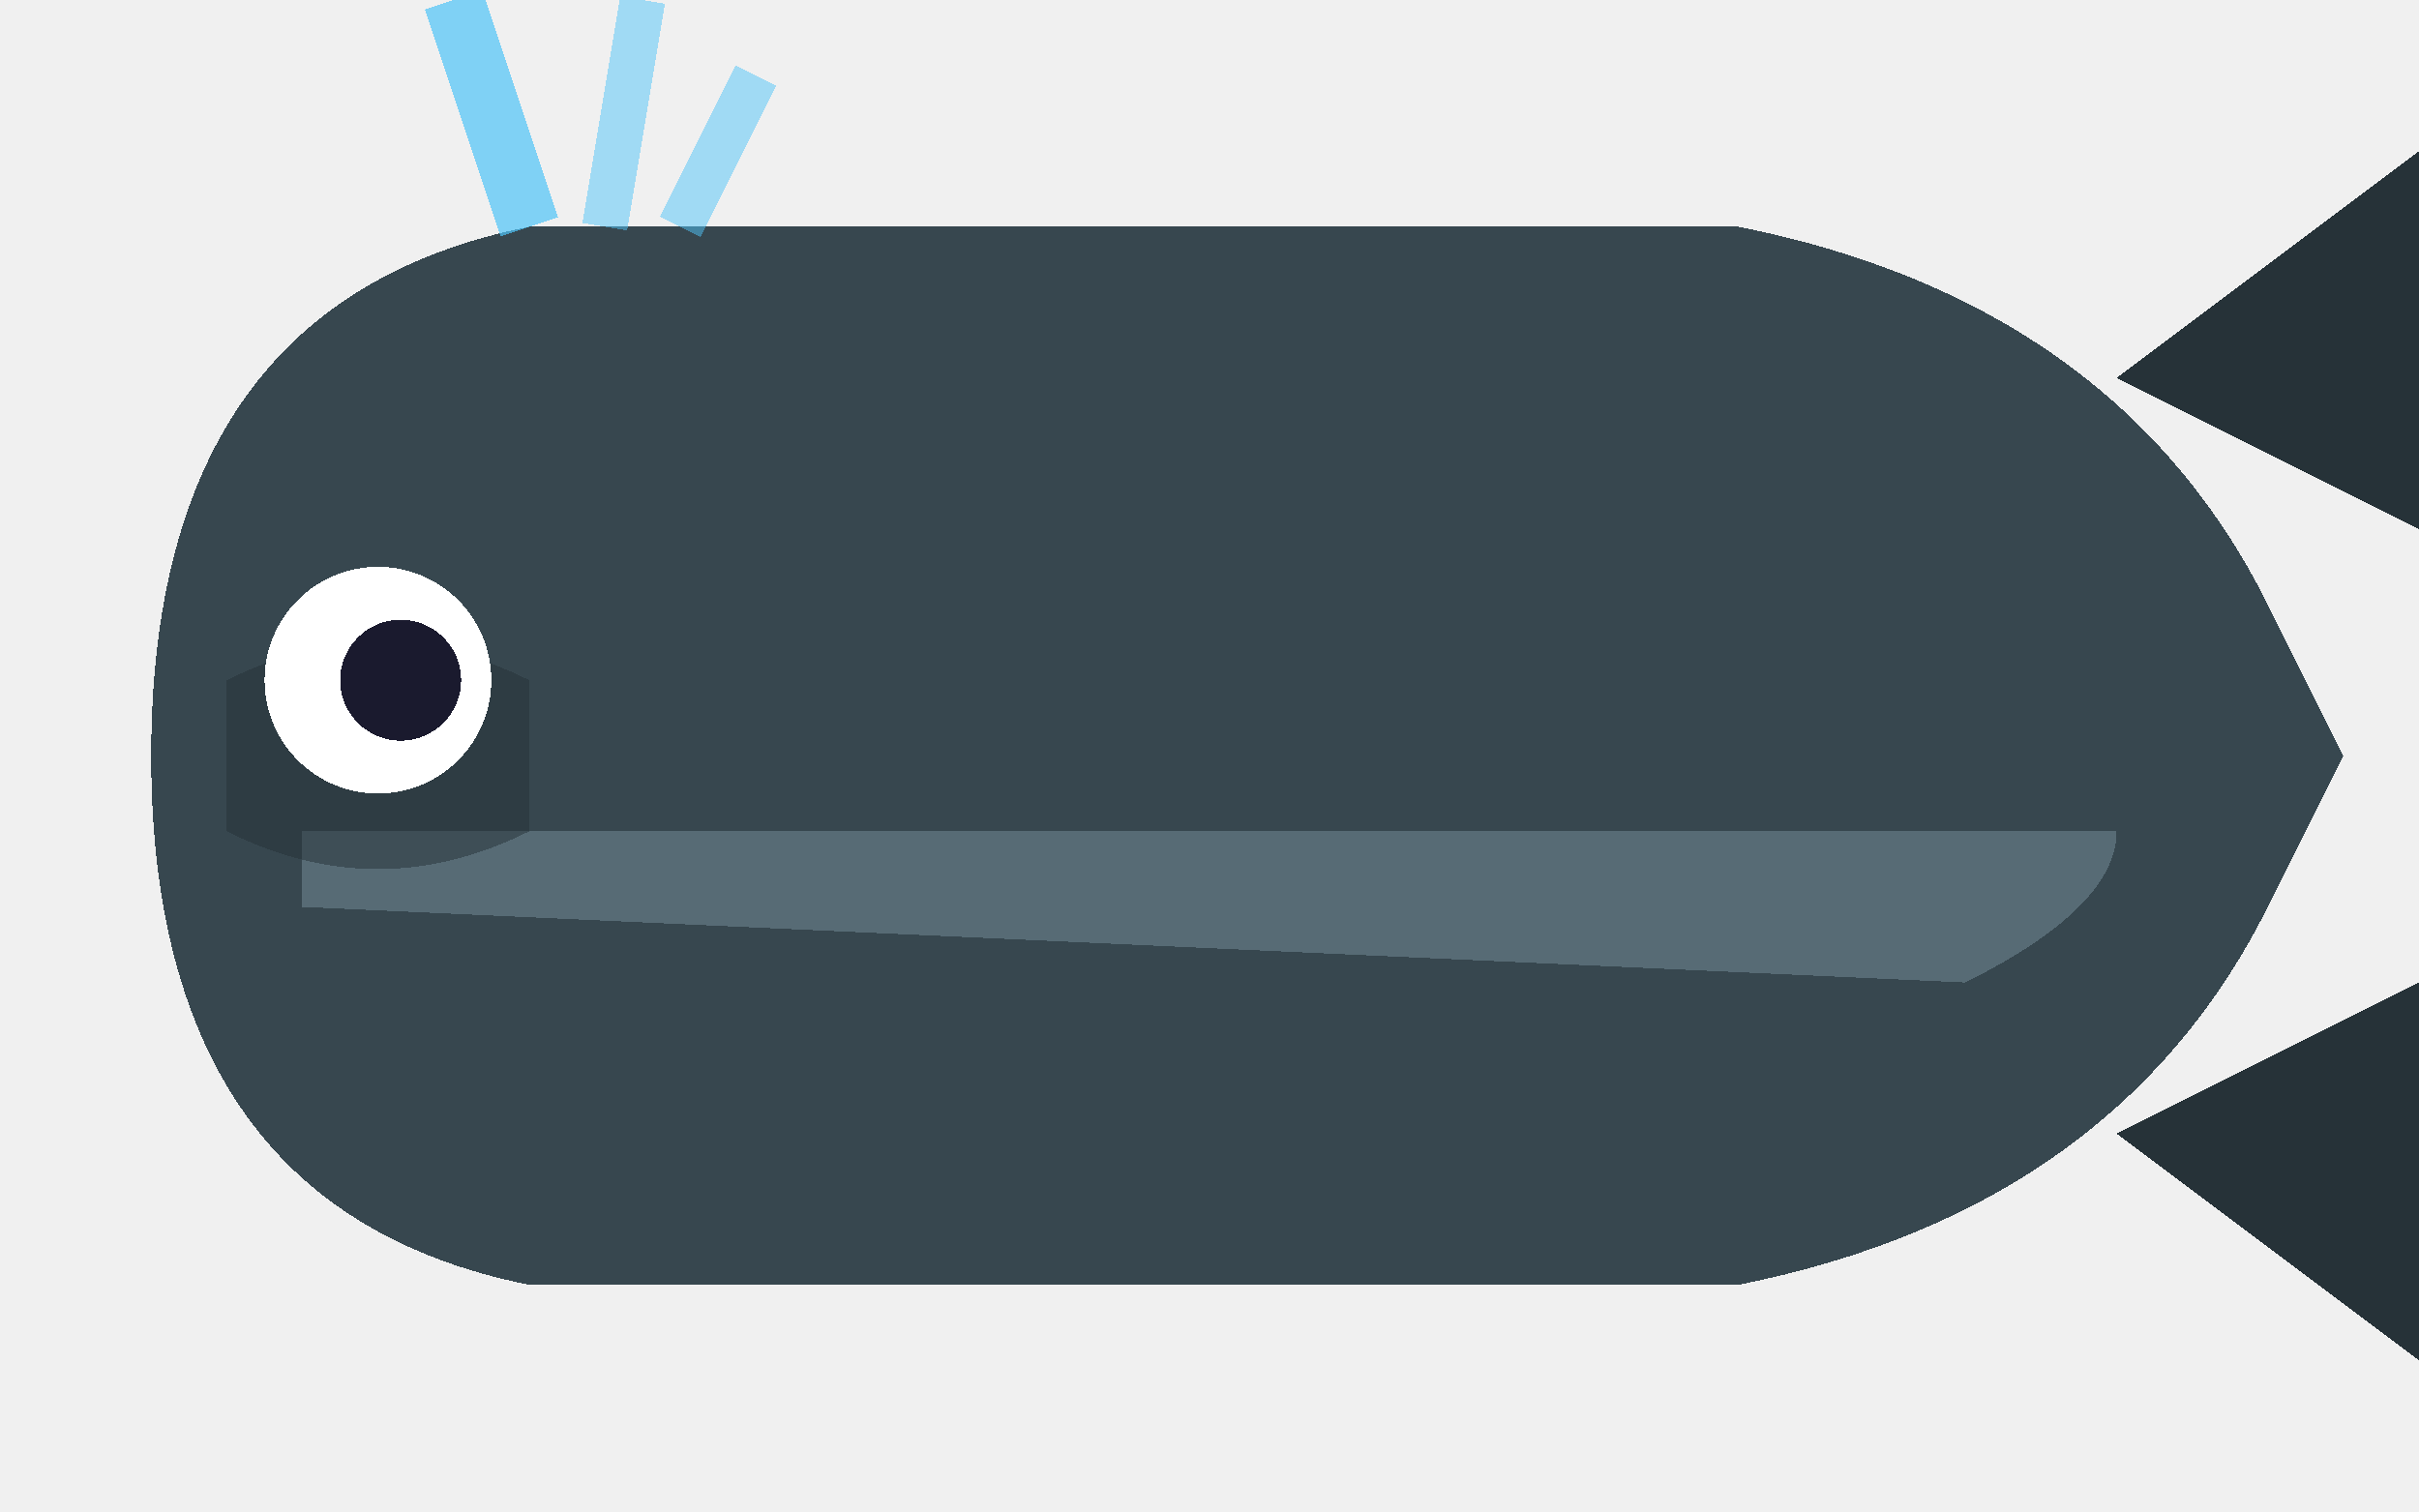
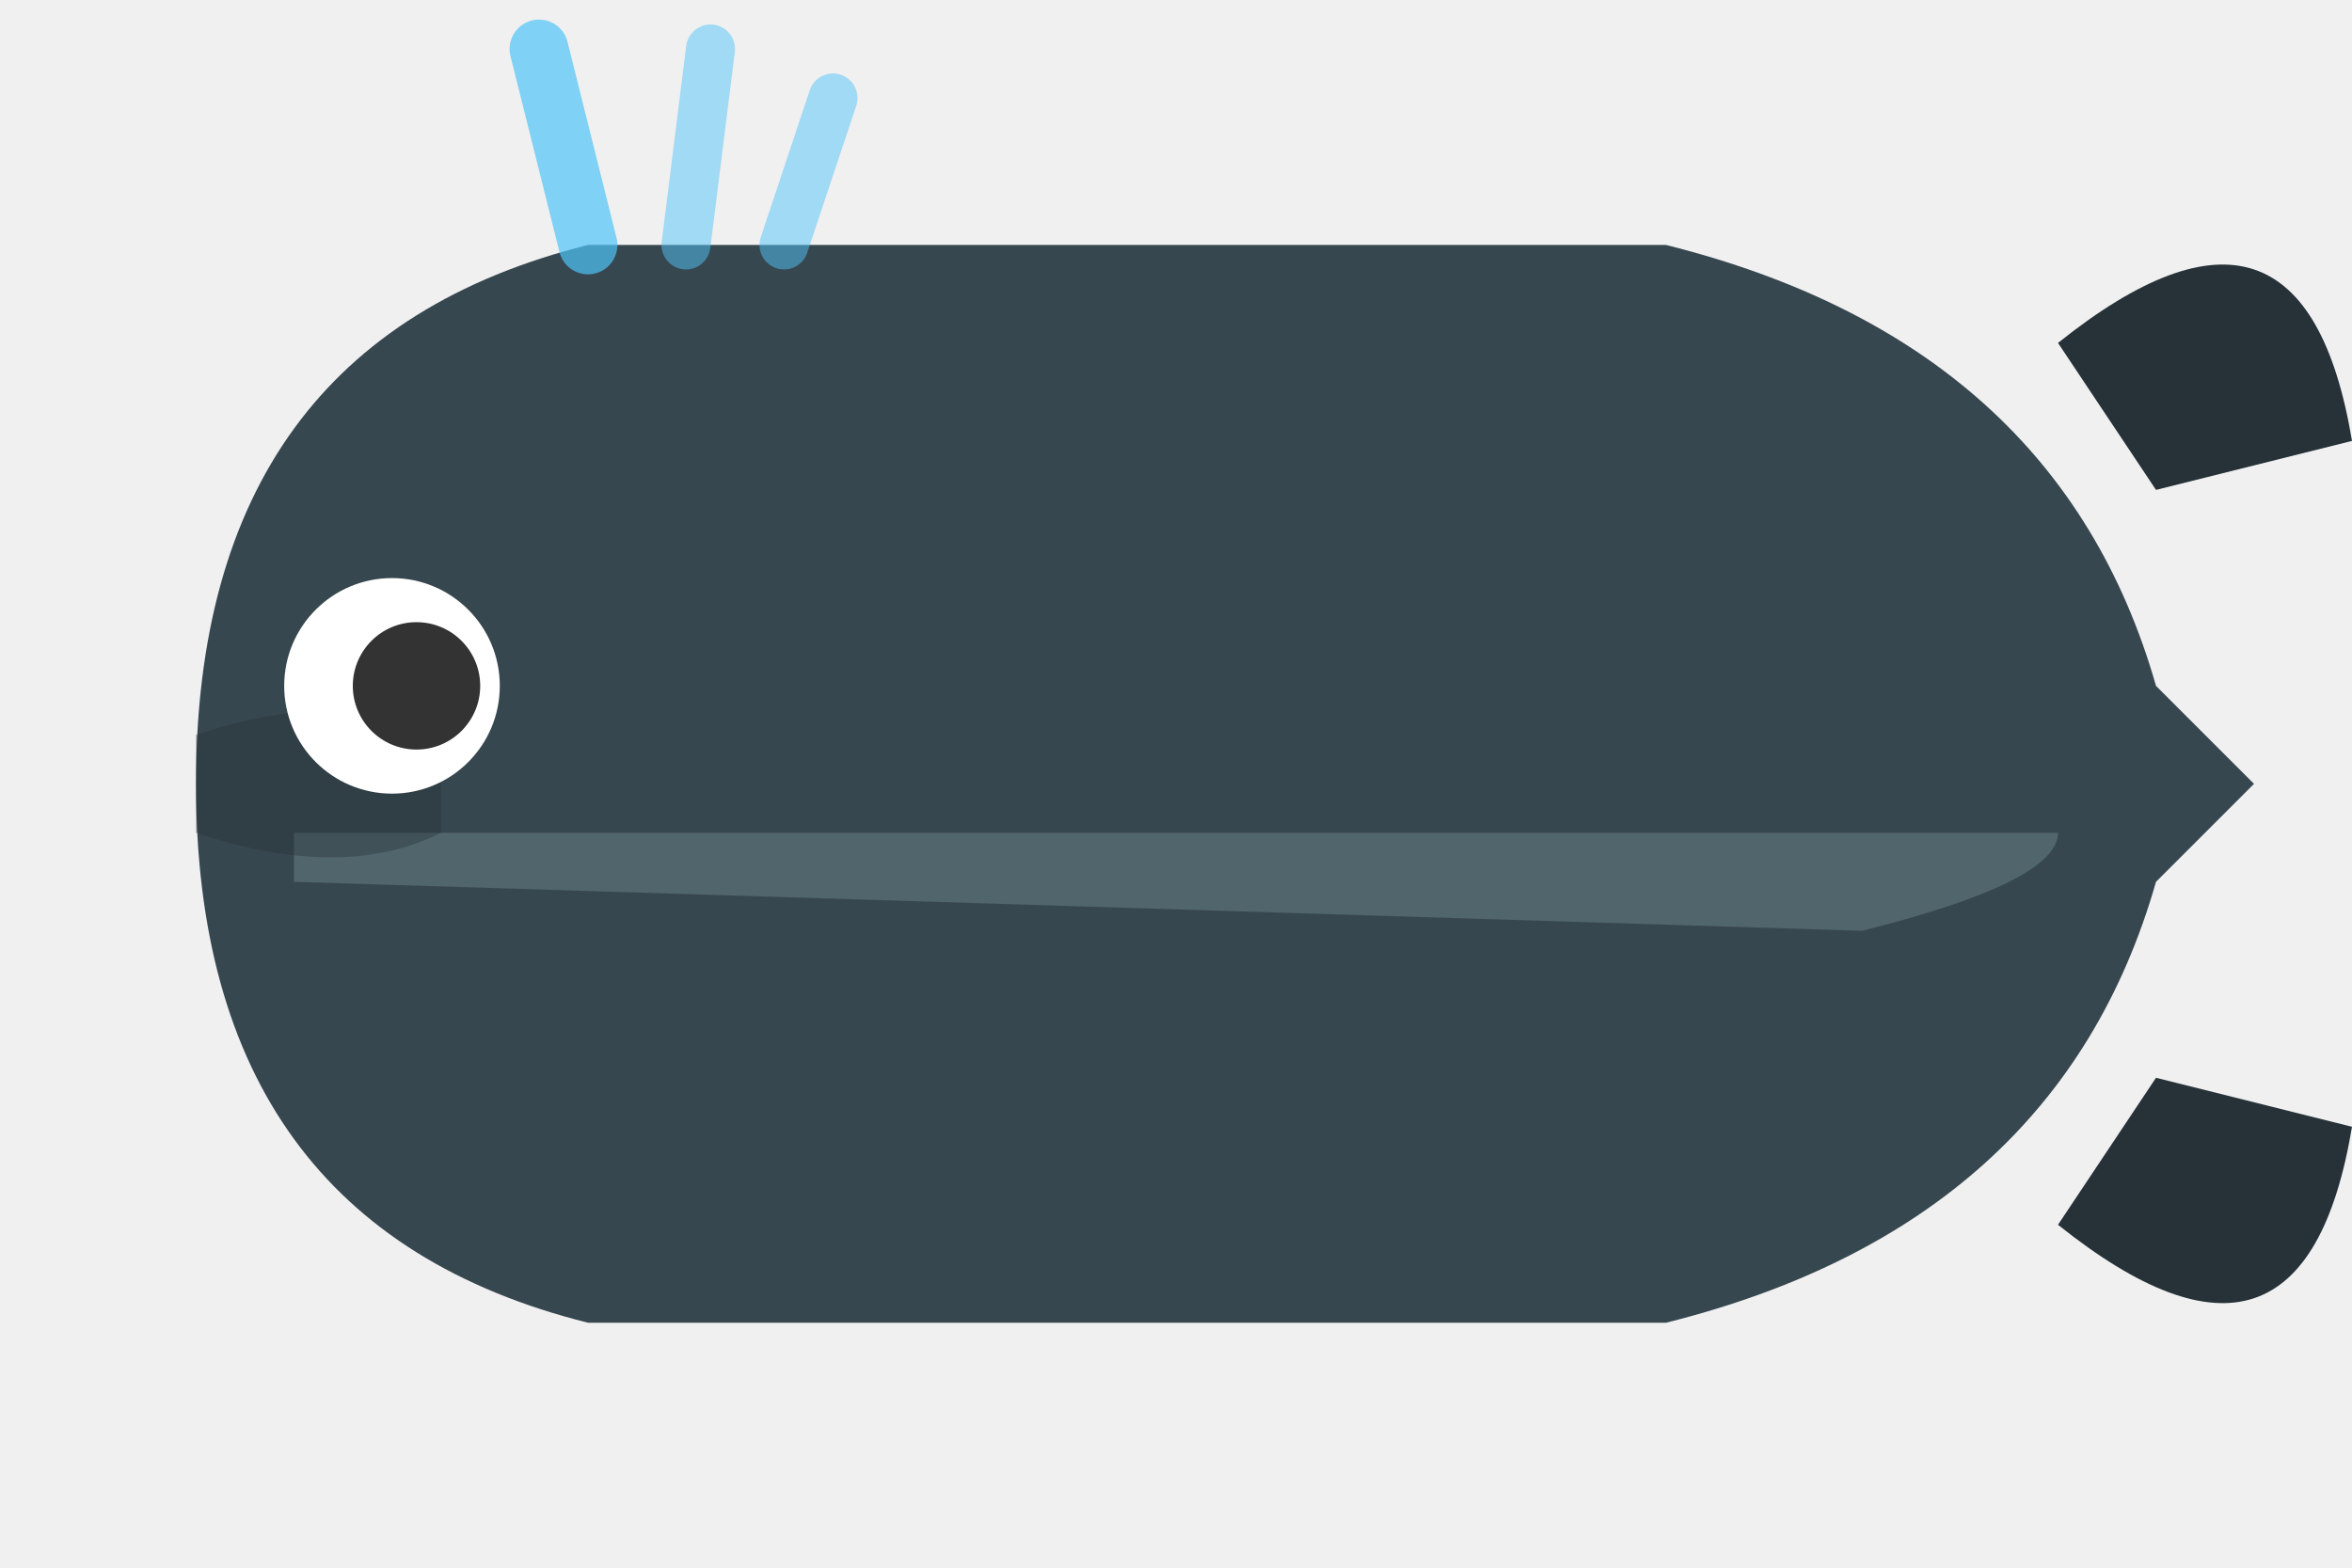
- <svg xmlns="http://www.w3.org/2000/svg" viewBox="0 0 32 20" width="64" height="40" shape-rendering="crispEdges">
-   <path d="M2,10 Q2,4 7,3 L23,3 Q28,4 30,8 L31,10 L30,12 Q28,16 23,17 L7,17 Q2,16 2,10 Z" fill="#37474F" />
-   <path d="M4,12 L26,13 Q28,12 28,11 L4,11 Z" fill="#78909C" opacity="0.5" />
-   <path d="M28,5 L32,2 L32,7 Z" fill="#263238" />
-   <path d="M28,15 L32,18 L32,13 Z" fill="#263238" />
-   <path d="M3,9 Q5,8 7,9 L7,11 Q5,12 3,11 Z" fill="#263238" opacity="0.5" />
-   <line x1="7" y1="3" x2="6" y2="0" stroke="#4FC3F7" stroke-width="0.8" opacity="0.7" />
-   <line x1="8" y1="3" x2="8.5" y2="0" stroke="#4FC3F7" stroke-width="0.6" opacity="0.5" />
-   <line x1="9" y1="3" x2="10" y2="1" stroke="#4FC3F7" stroke-width="0.6" opacity="0.5" />
-   <circle cx="5" cy="9" r="1.5" fill="white" />
-   <circle cx="5.3" cy="9" r="0.8" fill="#1a1a2e" />
+ <svg xmlns="http://www.w3.org/2000/svg" viewBox="0 0 48 32" width="48" height="32">
+   <path d="M4,16 Q4,7 12,5 L34,5 Q42,7 44,14 L46,16 L44,18 Q42,25 34,27 L12,27 Q4,25 4,16 Z" fill="#37474F" />
+   <path d="M6,18 L38,19 Q42,18 42,17 L6,17 Z" fill="#78909C" opacity="0.4" />
+   <path d="M42,7 Q47,3 48,9 L44,10 Z" fill="#263238" />
+   <path d="M42,25 Q47,29 48,23 L44,22 Z" fill="#263238" />
+   <path d="M4,15 Q7,14 9,15 L9,17 Q7,18 4,17 Z" fill="#263238" opacity="0.4" />
+   <line x1="12" y1="5" x2="11" y2="1" stroke="#4FC3F7" stroke-width="1.2" stroke-linecap="round" opacity="0.7" />
+   <line x1="14" y1="5" x2="14.5" y2="1" stroke="#4FC3F7" stroke-width="1" stroke-linecap="round" opacity="0.5" />
+   <line x1="16" y1="5" x2="17" y2="2" stroke="#4FC3F7" stroke-width="1" stroke-linecap="round" opacity="0.5" />
+   <circle cx="8" cy="14" r="2.2" fill="white" />
+   <circle cx="8.5" cy="14" r="1.3" fill="#333" />
</svg>
